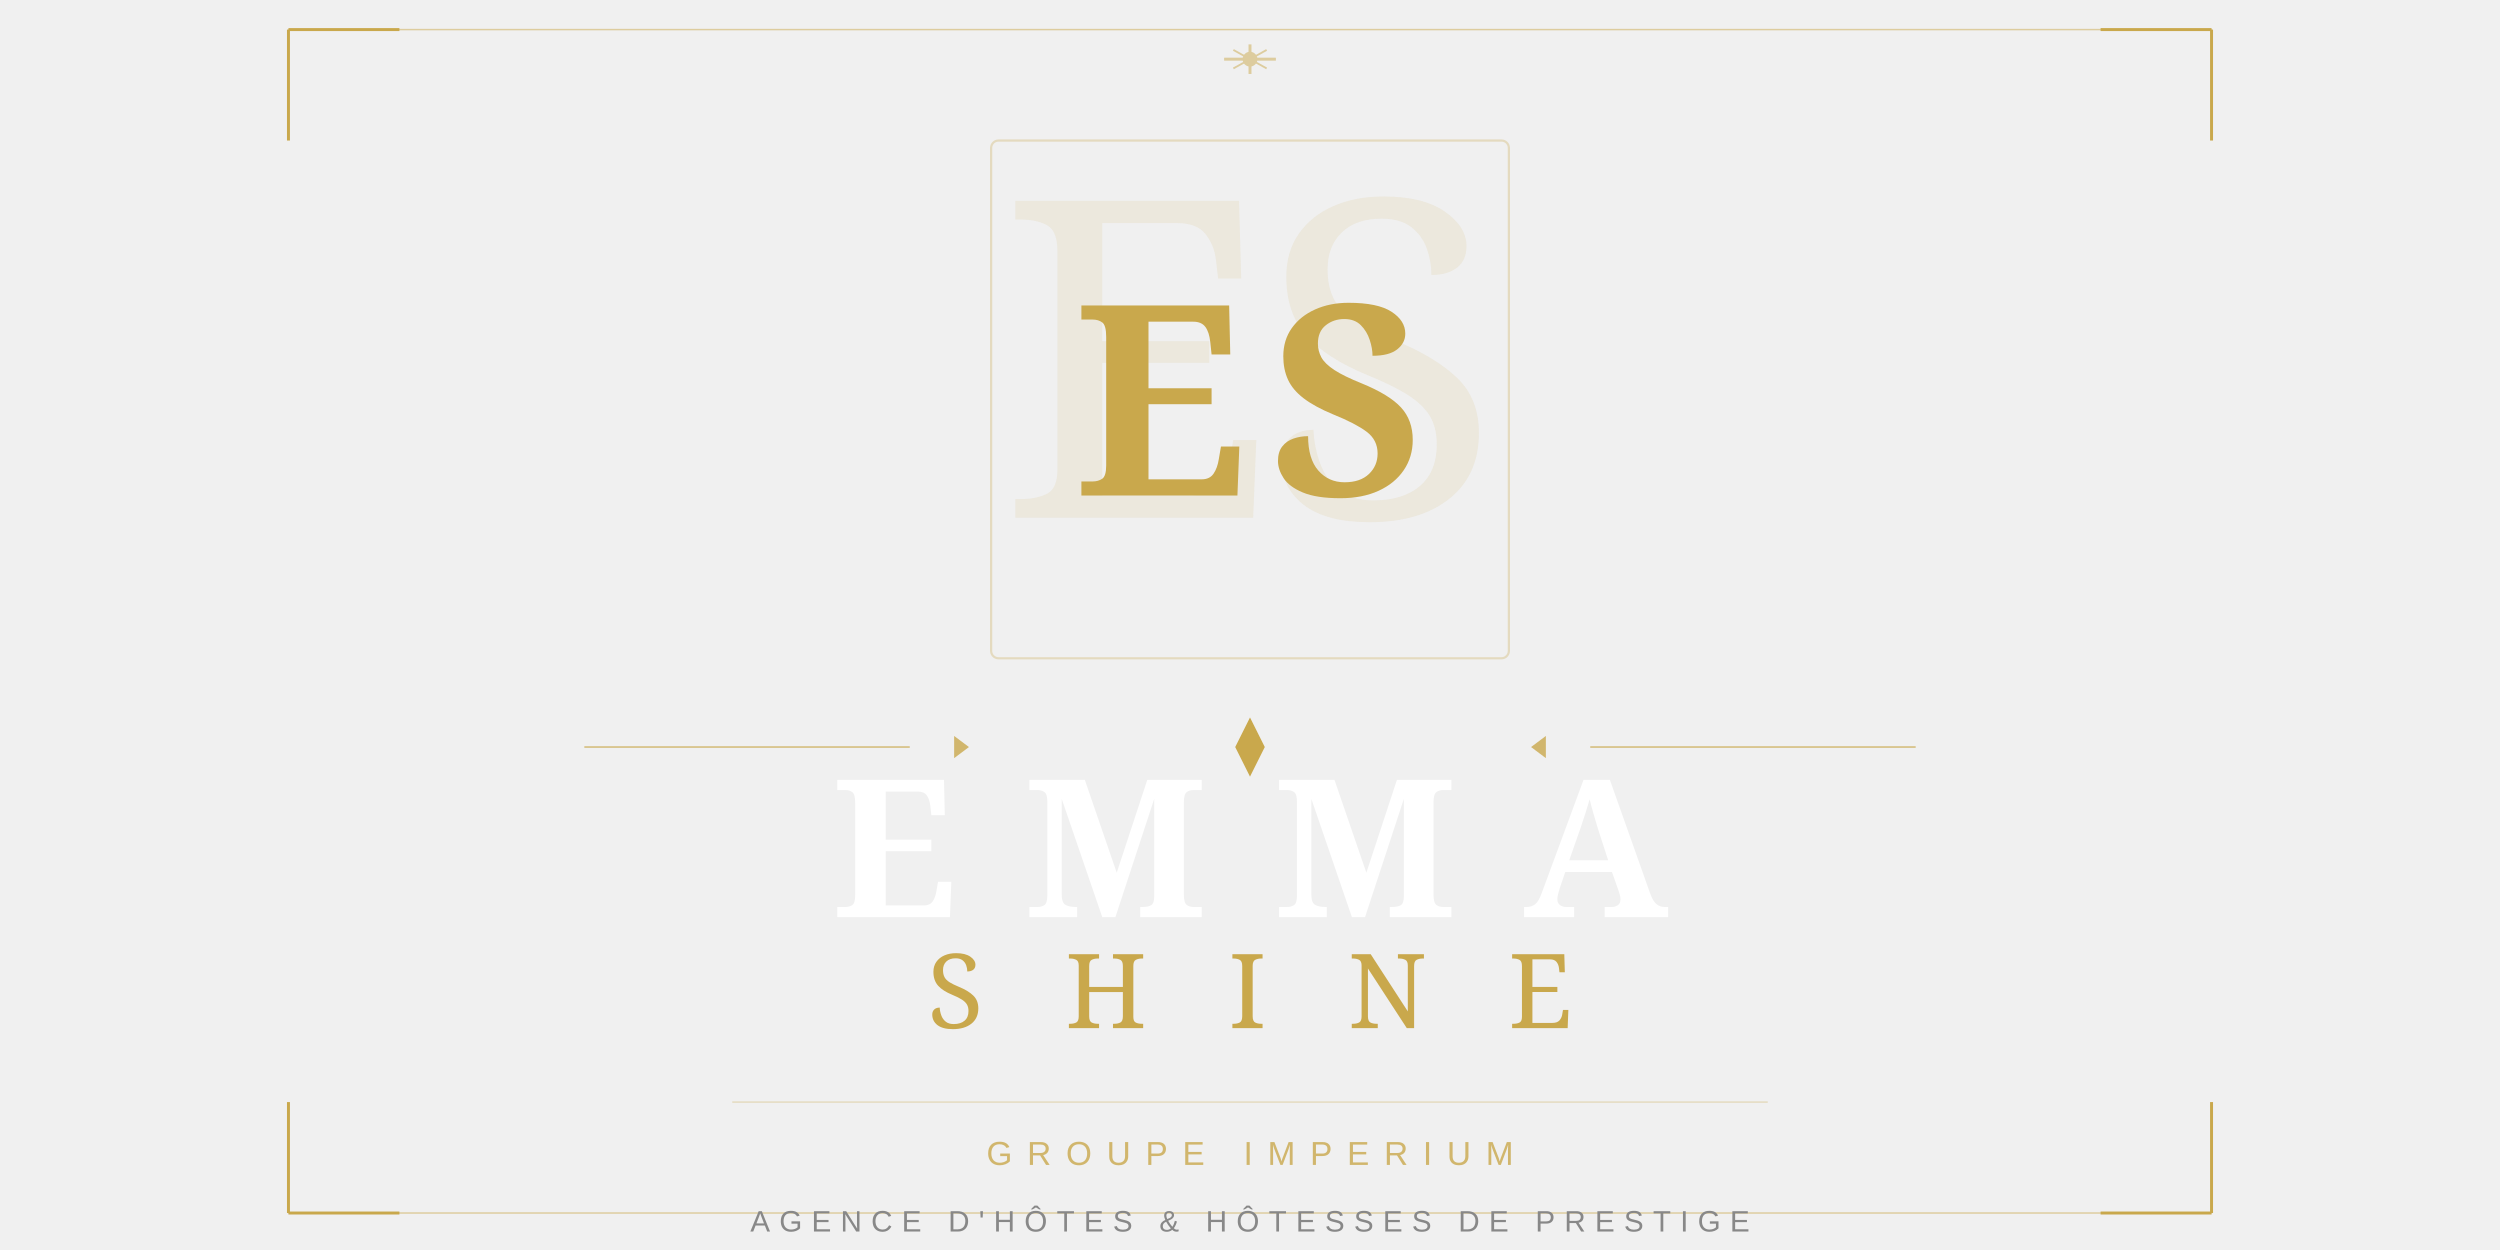
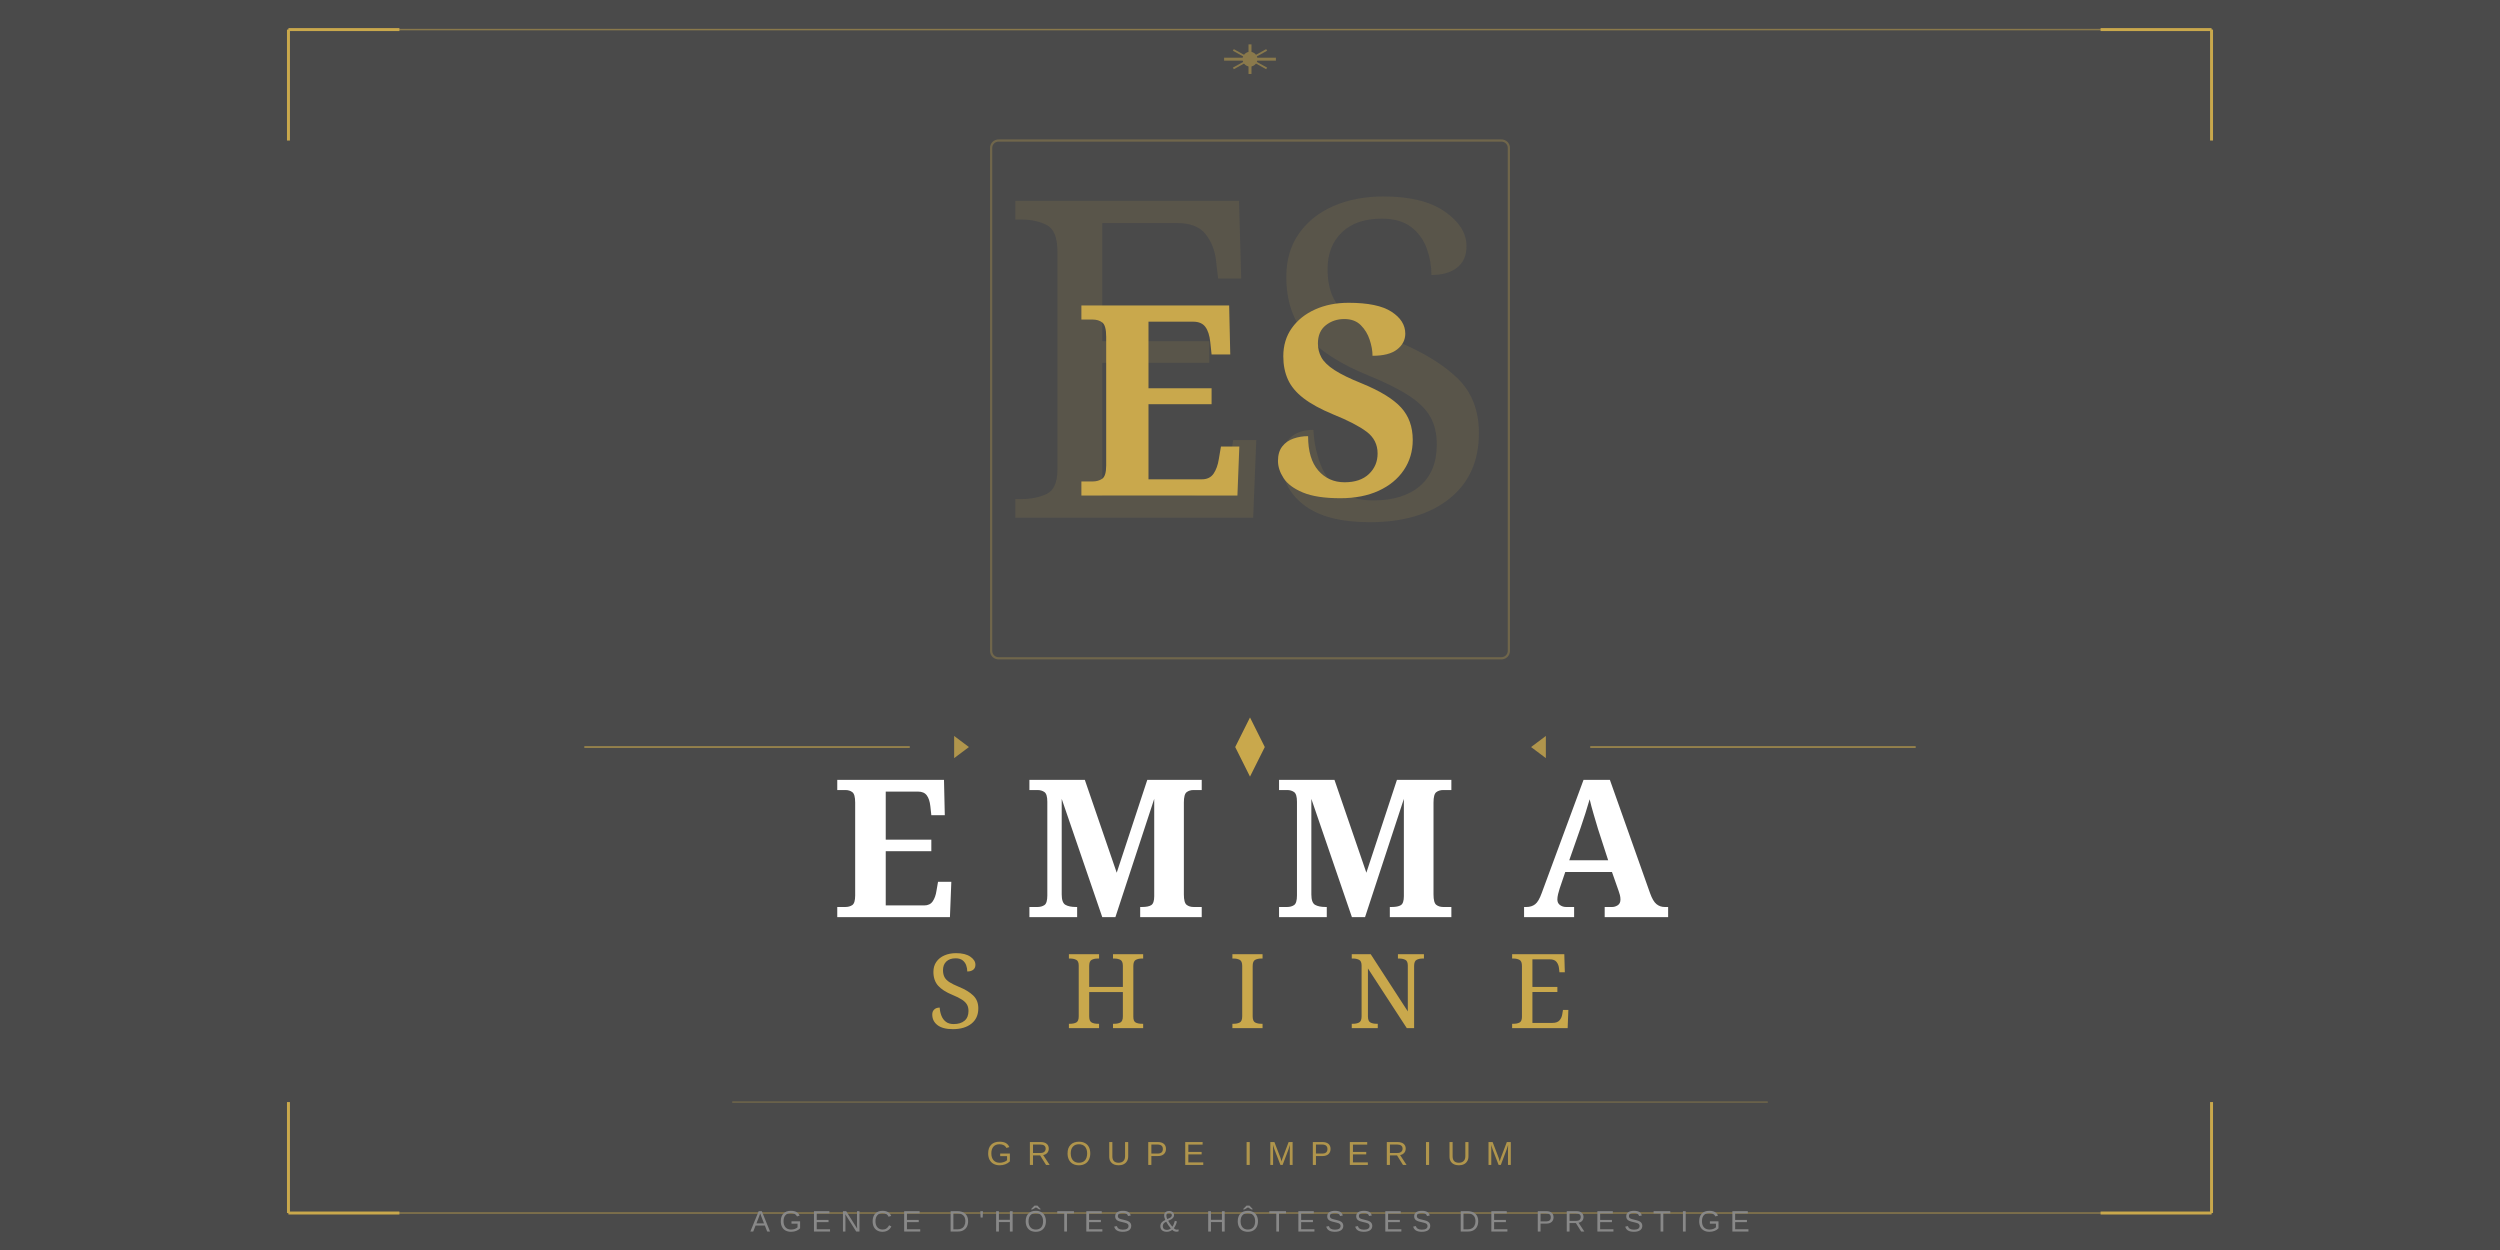
<svg xmlns="http://www.w3.org/2000/svg" width="680" height="340" viewBox="60 42 560 338">
  <defs>
    <style>
      .serif { font-family: 'Cormorant Garamond', Georgia, serif; }
      .sans  { font-family: 'Montserrat', 'Helvetica Neue', Arial, sans-serif; }
    </style>
  </defs>
+   <rect x="0" y="0" width="680" height="420" fill="rgba(10,10,10,0.72)" />
  <line x1="80" y1="50" x2="600" y2="50" stroke="#C9A84C" stroke-width="0.4" opacity="0.5" />
  <line x1="80" y1="370" x2="600" y2="370" stroke="#C9A84C" stroke-width="0.4" opacity="0.5" />
  <line x1="80" y1="50" x2="80" y2="80" stroke="#C9A84C" stroke-width="0.8" />
  <line x1="80" y1="50" x2="110" y2="50" stroke="#C9A84C" stroke-width="0.8" />
  <line x1="600" y1="50" x2="600" y2="80" stroke="#C9A84C" stroke-width="0.8" />
  <line x1="600" y1="50" x2="570" y2="50" stroke="#C9A84C" stroke-width="0.8" />
  <line x1="80" y1="370" x2="80" y2="340" stroke="#C9A84C" stroke-width="0.8" />
  <line x1="80" y1="370" x2="110" y2="370" stroke="#C9A84C" stroke-width="0.8" />
  <line x1="600" y1="370" x2="600" y2="340" stroke="#C9A84C" stroke-width="0.8" />
  <line x1="600" y1="370" x2="570" y2="370" stroke="#C9A84C" stroke-width="0.8" />
  <rect x="270" y="80" width="140" height="140" rx="2" fill="none" stroke="#C9A84C" stroke-width="0.6" opacity="0.3" />
  <text x="340" y="182" text-anchor="middle" font-family="'Cormorant Garamond', Georgia, serif" font-size="120" font-weight="300" fill="#C9A84C" opacity="0.12" letter-spacing="-4">ES</text>
  <text x="340" y="176" text-anchor="middle" font-family="'Cormorant Garamond', Georgia, serif" font-size="72" font-weight="600" fill="#C9A84C" letter-spacing="6">ES</text>
  <line x1="160" y1="244" x2="248" y2="244" stroke="#C9A84C" stroke-width="0.5" opacity="0.6" />
  <polygon points="264,244 260,241 260,247" fill="#C9A84C" opacity="0.8" />
  <polygon points="340,236 344,244 340,252 336,244" fill="#C9A84C" />
  <polygon points="416,244 420,241 420,247" fill="#C9A84C" opacity="0.8" />
  <line x1="432" y1="244" x2="520" y2="244" stroke="#C9A84C" stroke-width="0.5" opacity="0.6" />
  <text x="340" y="290" text-anchor="middle" font-family="'Cormorant Garamond', Georgia, serif" font-size="52" font-weight="600" fill="#ffffff" letter-spacing="18">EMMA</text>
  <text x="340" y="320" text-anchor="middle" font-family="'Cormorant Garamond', Georgia, serif" font-size="28" font-weight="300" fill="#C9A84C" letter-spacing="22">SHINE</text>
  <line x1="200" y1="340" x2="480" y2="340" stroke="#C9A84C" stroke-width="0.3" opacity="0.4" />
  <text x="340" y="357" text-anchor="middle" font-family="'Montserrat', 'Helvetica Neue', Arial, sans-serif" font-size="9" font-weight="300" fill="#C9A84C" letter-spacing="4" opacity="0.8">GROUPE IMPERIUM</text>
  <text x="340" y="375" text-anchor="middle" font-family="'Montserrat', 'Helvetica Neue', Arial, sans-serif" font-size="8" font-weight="300" fill="#888888" letter-spacing="2.5">AGENCE D'HÔTES &amp; HÔTESSES DE PRESTIGE</text>
  <g opacity="0.5">
    <line x1="340" y1="62" x2="340" y2="54" stroke="#C9A84C" stroke-width="0.8" />
    <line x1="333" y1="58" x2="347" y2="58" stroke="#C9A84C" stroke-width="0.8" />
    <line x1="335.5" y1="55.5" x2="344.5" y2="60.5" stroke="#C9A84C" stroke-width="0.5" />
    <line x1="344.5" y1="55.5" x2="335.5" y2="60.5" stroke="#C9A84C" stroke-width="0.5" />
    <circle cx="340" cy="58" r="2" fill="#C9A84C" />
  </g>
</svg>
